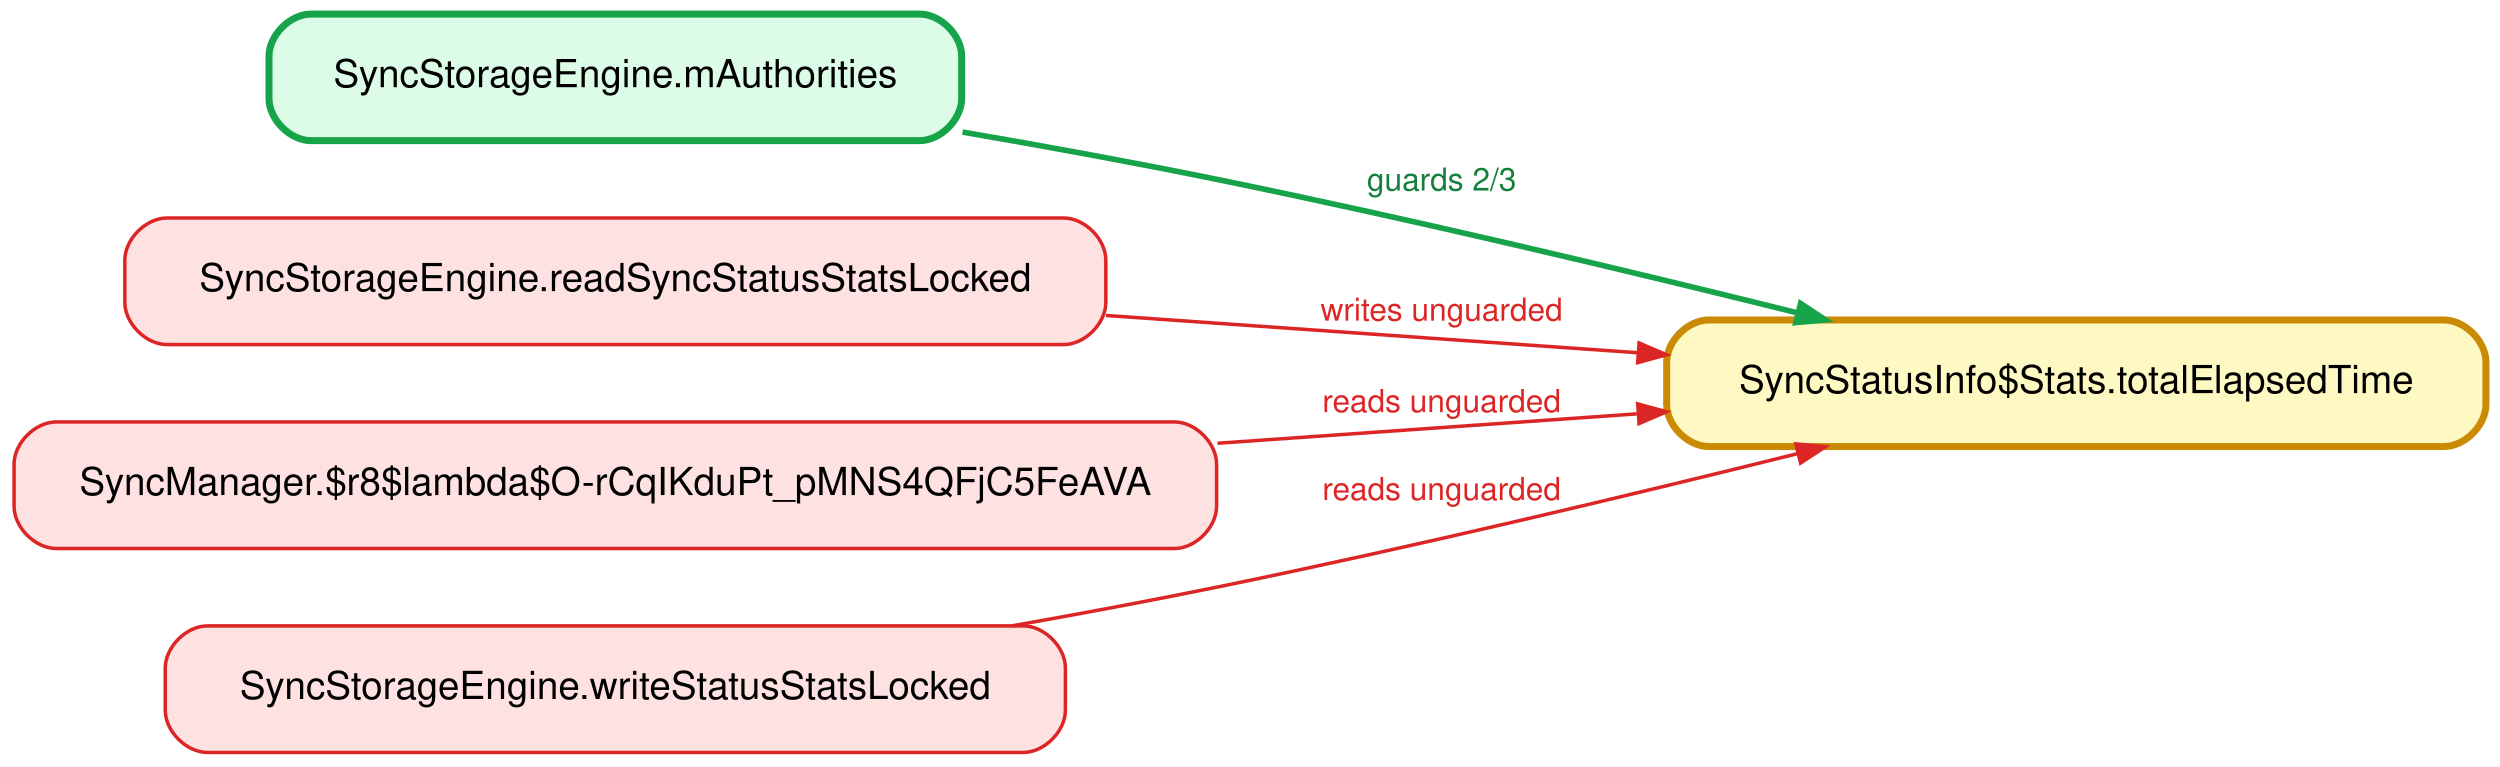
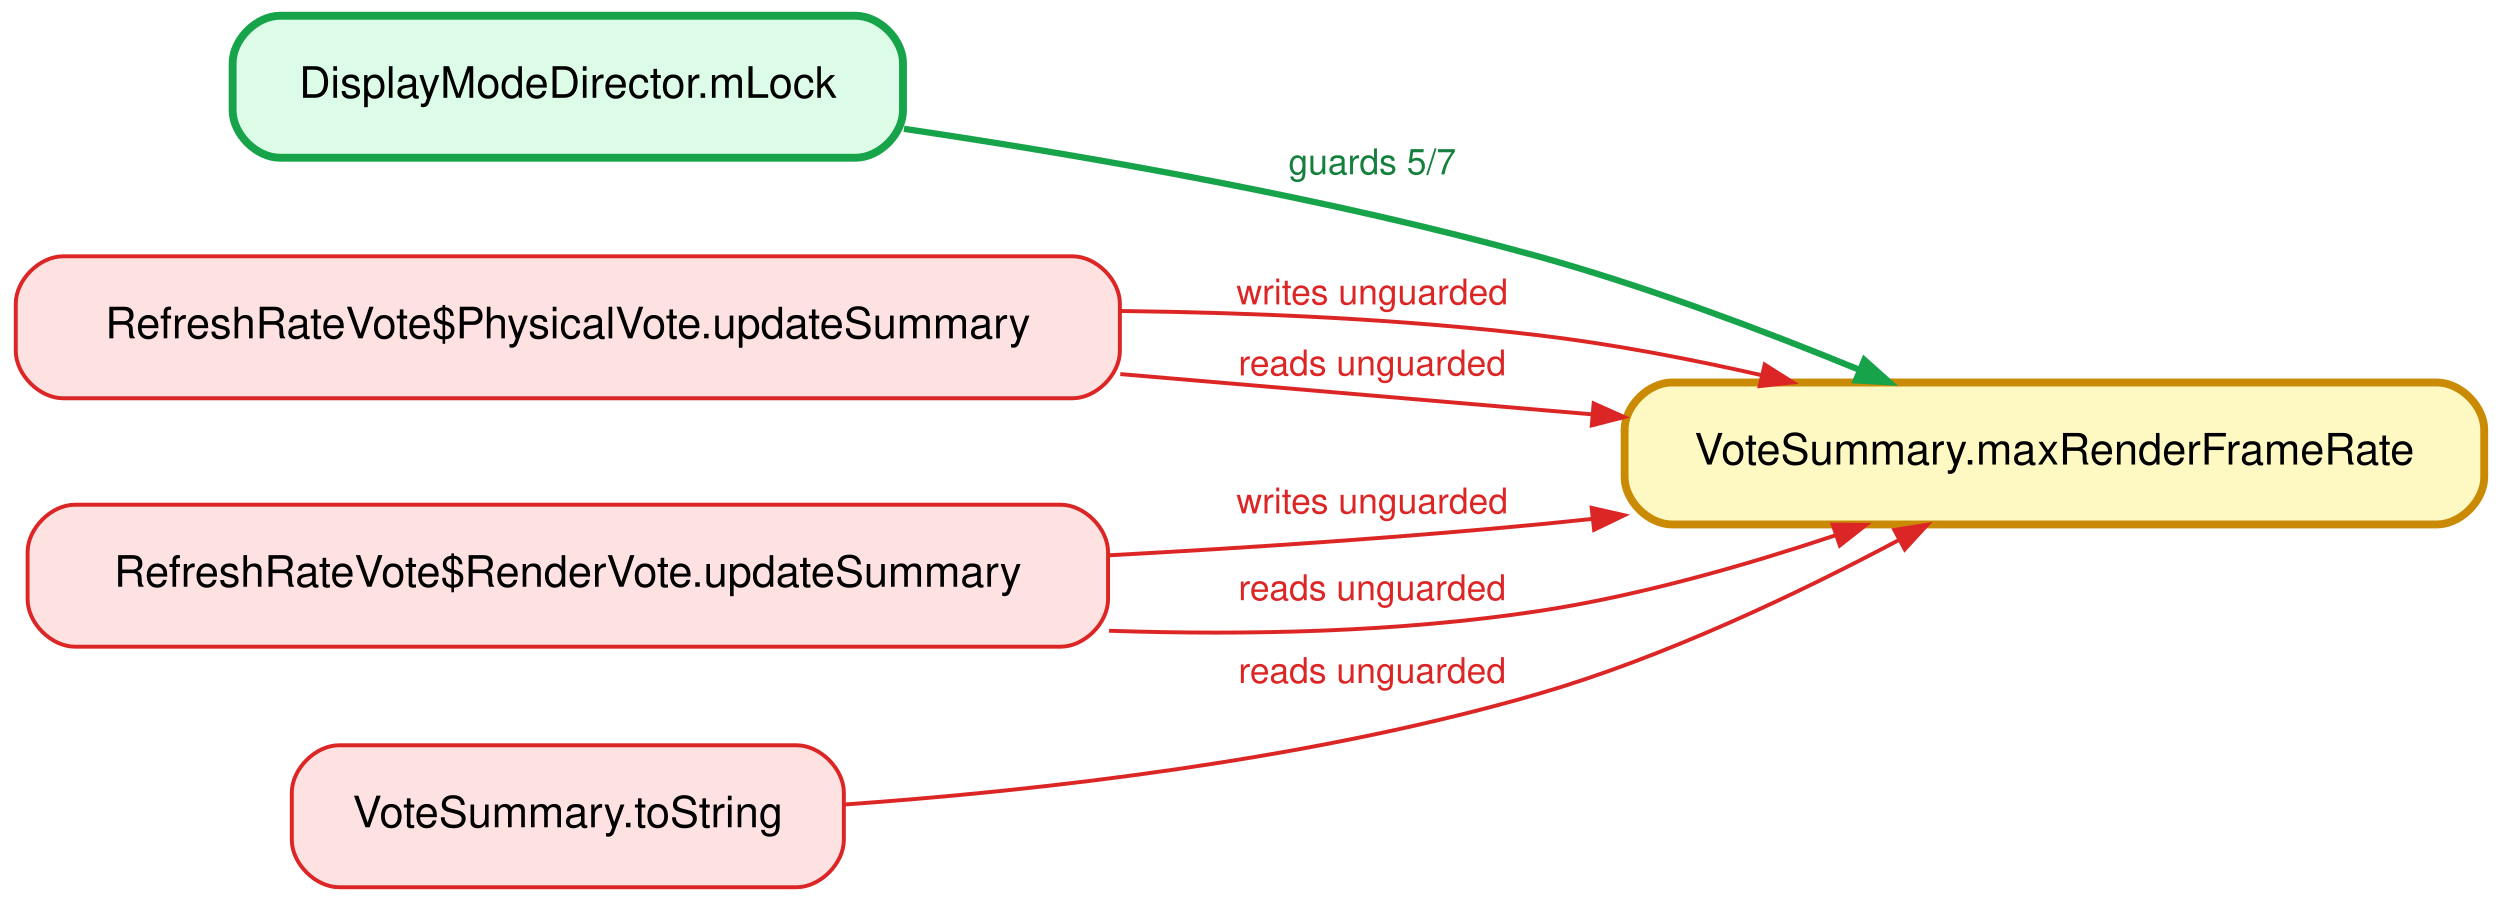
- <svg xmlns="http://www.w3.org/2000/svg" width="711pt" height="218pt" viewBox="0.00 0.00 711.00 218.00">
-   <g id="graph0" class="graph" transform="scale(1 1) rotate(0) translate(4 214)">
-     <polygon fill="white" stroke="transparent" points="-4,4 -4,-214 707,-214 707,4 -4,4" />
+ <svg xmlns="http://www.w3.org/2000/svg" width="634pt" height="229pt" viewBox="0.00 0.00 634.00 229.00">
+   <g id="graph0" class="graph" transform="scale(1 1) rotate(0) translate(4 225)">
+     <polygon fill="white" stroke="transparent" points="-4,4 -4,-225 630,-225 630,4 -4,4" />
    <g id="node1" class="node">
-       <path fill="#fef9c3" stroke="#ca8a04" stroke-width="2" d="M691,-123C691,-123 482,-123 482,-123 476,-123 470,-117 470,-111 470,-111 470,-99 470,-99 470,-93 476,-87 482,-87 482,-87 691,-87 691,-87 697,-87 703,-93 703,-99 703,-99 703,-111 703,-111 703,-117 697,-123 691,-123" />
-       <text text-anchor="middle" x="586.5" y="-102.2" font-family="Helvetica,sans-Serif" font-size="11.00">SyncStatusInfo$Stats.totalElapsedTime</text>
+       <path fill="#fef9c3" stroke="#ca8a04" stroke-width="2" d="M614,-128C614,-128 420,-128 420,-128 414,-128 408,-122 408,-116 408,-116 408,-104 408,-104 408,-98 414,-92 420,-92 420,-92 614,-92 614,-92 620,-92 626,-98 626,-104 626,-104 626,-116 626,-116 626,-122 620,-128 614,-128" />
+       <text text-anchor="middle" x="517" y="-107.2" font-family="Helvetica,sans-Serif" font-size="11.00">VoteSummary.maxRenderFrameRate</text>
    </g>
    <g id="node2" class="node">
-       <path fill="#dcfce7" stroke="#16a34a" stroke-width="2" d="M257.5,-210C257.5,-210 84.5,-210 84.5,-210 78.5,-210 72.5,-204 72.5,-198 72.5,-198 72.5,-186 72.5,-186 72.5,-180 78.5,-174 84.5,-174 84.5,-174 257.5,-174 257.5,-174 263.5,-174 269.5,-180 269.5,-186 269.5,-186 269.5,-198 269.5,-198 269.5,-204 263.5,-210 257.5,-210" />
-       <text text-anchor="middle" x="171" y="-189.2" font-family="Helvetica,sans-Serif" font-size="11.00">SyncStorageEngine.mAuthorities</text>
+       <path fill="#dcfce7" stroke="#16a34a" stroke-width="2" d="M213,-221C213,-221 67,-221 67,-221 61,-221 55,-215 55,-209 55,-209 55,-197 55,-197 55,-191 61,-185 67,-185 67,-185 213,-185 213,-185 219,-185 225,-191 225,-197 225,-197 225,-209 225,-209 225,-215 219,-221 213,-221" />
+       <text text-anchor="middle" x="140" y="-200.2" font-family="Helvetica,sans-Serif" font-size="11.00">DisplayModeDirector.mLock</text>
    </g>
    <g id="edge1" class="edge">
-       <path fill="none" stroke="#16a34a" stroke-width="1.6" d="M269.74,-176.44C293.45,-172.36 318.68,-167.76 342,-163 397.56,-151.66 459.74,-136.81 507.36,-124.98" />
-       <polygon fill="#16a34a" stroke="#16a34a" stroke-width="1.6" points="508.09,-127.68 515.18,-123.03 506.74,-122.25 508.09,-127.68" />
-       <text text-anchor="middle" x="406" y="-159.8" font-family="Helvetica,sans-Serif" font-size="9.00" fill="#15803d"> guards 2/3</text>
+       <path fill="none" stroke="#16a34a" stroke-width="1.6" d="M225.24,-192.33C272.92,-185.27 333.36,-174.6 386,-160 413.54,-152.36 443.37,-141.12 467.5,-131.23" />
+       <polygon fill="#16a34a" stroke="#16a34a" stroke-width="1.6" points="468.8,-133.72 475.12,-128.07 466.66,-128.54 468.8,-133.72" />
+       <text text-anchor="middle" x="344" y="-180.8" font-family="Helvetica,sans-Serif" font-size="9.00" fill="#15803d"> guards 5/7</text>
    </g>
    <g id="node3" class="node">
-       <path fill="#fee2e2" stroke="#dc2626" d="M298.5,-152C298.5,-152 43.5,-152 43.5,-152 37.5,-152 31.5,-146 31.5,-140 31.5,-140 31.5,-128 31.5,-128 31.5,-122 37.5,-116 43.5,-116 43.5,-116 298.5,-116 298.5,-116 304.5,-116 310.5,-122 310.5,-128 310.5,-128 310.5,-140 310.5,-140 310.5,-146 304.5,-152 298.5,-152" />
-       <text text-anchor="middle" x="171" y="-131.2" font-family="Helvetica,sans-Serif" font-size="11.00">SyncStorageEngine.readSyncStatusStatsLocked</text>
+       <path fill="#fee2e2" stroke="#dc2626" d="M268,-160C268,-160 12,-160 12,-160 6,-160 0,-154 0,-148 0,-148 0,-136 0,-136 0,-130 6,-124 12,-124 12,-124 268,-124 268,-124 274,-124 280,-130 280,-136 280,-136 280,-148 280,-148 280,-154 274,-160 268,-160" />
+       <text text-anchor="middle" x="140" y="-139.2" font-family="Helvetica,sans-Serif" font-size="11.00">RefreshRateVote$PhysicalVote.updateSummary</text>
    </g>
    <g id="edge2" class="edge">
-       <path fill="none" stroke="#dc2626" d="M310.55,-124.28C359.47,-120.85 414.13,-117.02 461.75,-113.68" />
-       <polygon fill="#dc2626" stroke="#dc2626" points="462.15,-116.46 469.94,-113.1 461.76,-110.87 462.15,-116.46" />
-       <text text-anchor="middle" x="406" y="-122.8" font-family="Helvetica,sans-Serif" font-size="9.00" fill="#dc2626"> writes unguarded</text>
+       <path fill="none" stroke="#dc2626" d="M280.29,-146.13C314.92,-145.71 351.89,-144.03 386,-140 404.62,-137.8 424.46,-134 442.89,-129.82" />
+       <polygon fill="#dc2626" stroke="#dc2626" points="443.53,-132.54 450.69,-128.01 442.26,-127.09 443.53,-132.54" />
+       <text text-anchor="middle" x="344" y="-147.8" font-family="Helvetica,sans-Serif" font-size="9.00" fill="#dc2626"> writes unguarded</text>
+     </g>
+     <g id="edge4" class="edge">
+       <path fill="none" stroke="#dc2626" d="M280.1,-130.13C319.51,-126.77 361.98,-123.14 399.87,-119.91" />
+       <polygon fill="#dc2626" stroke="#dc2626" points="400.15,-122.7 407.89,-119.23 399.68,-117.12 400.15,-122.7" />
+       <text text-anchor="middle" x="344" y="-129.8" font-family="Helvetica,sans-Serif" font-size="9.00" fill="#dc2626"> reads unguarded</text>
    </g>
    <g id="node4" class="node">
-       <path fill="#fee2e2" stroke="#dc2626" d="M330,-94C330,-94 12,-94 12,-94 6,-94 0,-88 0,-82 0,-82 0,-70 0,-70 0,-64 6,-58 12,-58 12,-58 330,-58 330,-58 336,-58 342,-64 342,-70 342,-70 342,-82 342,-82 342,-88 336,-94 330,-94" />
-       <text text-anchor="middle" x="171" y="-73.2" font-family="Helvetica,sans-Serif" font-size="11.00">SyncManager.$r8$lambda$O-rCqIKduPt_pMNS4QFjC5FeAVA</text>
+       <path fill="#fee2e2" stroke="#dc2626" d="M265,-97C265,-97 15,-97 15,-97 9,-97 3,-91 3,-85 3,-85 3,-73 3,-73 3,-67 9,-61 15,-61 15,-61 265,-61 265,-61 271,-61 277,-67 277,-73 277,-73 277,-85 277,-85 277,-91 271,-97 265,-97" />
+       <text text-anchor="middle" x="140" y="-76.2" font-family="Helvetica,sans-Serif" font-size="11.00">RefreshRateVote$RenderVote.updateSummary</text>
    </g>
    <g id="edge3" class="edge">
-       <path fill="none" stroke="#dc2626" d="M342.27,-87.94C382.22,-90.74 424.04,-93.68 461.51,-96.3" />
-       <polygon fill="#dc2626" stroke="#dc2626" points="461.76,-99.13 469.94,-96.9 462.15,-93.54 461.76,-99.13" />
-       <text text-anchor="middle" x="406" y="-96.8" font-family="Helvetica,sans-Serif" font-size="9.00" fill="#dc2626"> reads unguarded</text>
+       <path fill="none" stroke="#dc2626" d="M277.22,-84.18C312.68,-86.09 350.81,-88.64 386,-92 390.58,-92.44 395.24,-92.92 399.95,-93.43" />
+       <polygon fill="#dc2626" stroke="#dc2626" points="399.64,-96.21 407.9,-94.33 400.27,-90.65 399.64,-96.21" />
+       <text text-anchor="middle" x="344" y="-94.8" font-family="Helvetica,sans-Serif" font-size="9.00" fill="#dc2626"> writes unguarded</text>
+     </g>
+     <g id="edge5" class="edge">
+       <path fill="none" stroke="#dc2626" d="M277.26,-65.04C312.8,-63.84 350.96,-64.73 386,-70 411.39,-73.82 438.65,-81.61 461.63,-89.3" />
+       <polygon fill="#dc2626" stroke="#dc2626" points="460.77,-91.97 469.25,-91.91 462.58,-86.67 460.77,-91.97" />
+       <text text-anchor="middle" x="344" y="-72.8" font-family="Helvetica,sans-Serif" font-size="9.00" fill="#dc2626"> reads unguarded</text>
    </g>
    <g id="node5" class="node">
-       <path fill="#fee2e2" stroke="#dc2626" d="M287,-36C287,-36 55,-36 55,-36 49,-36 43,-30 43,-24 43,-24 43,-12 43,-12 43,-6 49,0 55,0 55,0 287,0 287,0 293,0 299,-6 299,-12 299,-12 299,-24 299,-24 299,-30 293,-36 287,-36" />
-       <text text-anchor="middle" x="171" y="-15.2" font-family="Helvetica,sans-Serif" font-size="11.00">SyncStorageEngine.writeStatusStatsLocked</text>
+       <path fill="#fee2e2" stroke="#dc2626" d="M198,-36C198,-36 82,-36 82,-36 76,-36 70,-30 70,-24 70,-24 70,-12 70,-12 70,-6 76,0 82,0 82,0 198,0 198,0 204,0 210,-6 210,-12 210,-12 210,-24 210,-24 210,-30 204,-36 198,-36" />
+       <text text-anchor="middle" x="140" y="-15.2" font-family="Helvetica,sans-Serif" font-size="11.00">VoteSummary.toString</text>
    </g>
-     <g id="edge4" class="edge">
-       <path fill="none" stroke="#dc2626" d="M283.76,-36C303.21,-39.44 323.23,-43.17 342,-47 397.56,-58.34 459.74,-73.19 507.36,-85.02" />
-       <polygon fill="#dc2626" stroke="#dc2626" points="506.74,-87.75 515.18,-86.97 508.09,-82.32 506.74,-87.75" />
-       <text text-anchor="middle" x="406" y="-71.8" font-family="Helvetica,sans-Serif" font-size="9.00" fill="#dc2626"> reads unguarded</text>
+     <g id="edge6" class="edge">
+       <path fill="none" stroke="#dc2626" d="M210.02,-20.97C259.76,-24.49 328.04,-32.19 386,-49 418.14,-58.32 452.33,-74.64 477.57,-88.06" />
+       <polygon fill="#dc2626" stroke="#dc2626" points="476.4,-90.61 484.77,-91.94 479.05,-85.68 476.4,-90.61" />
+       <text text-anchor="middle" x="344" y="-51.8" font-family="Helvetica,sans-Serif" font-size="9.00" fill="#dc2626"> reads unguarded</text>
    </g>
  </g>
</svg>
